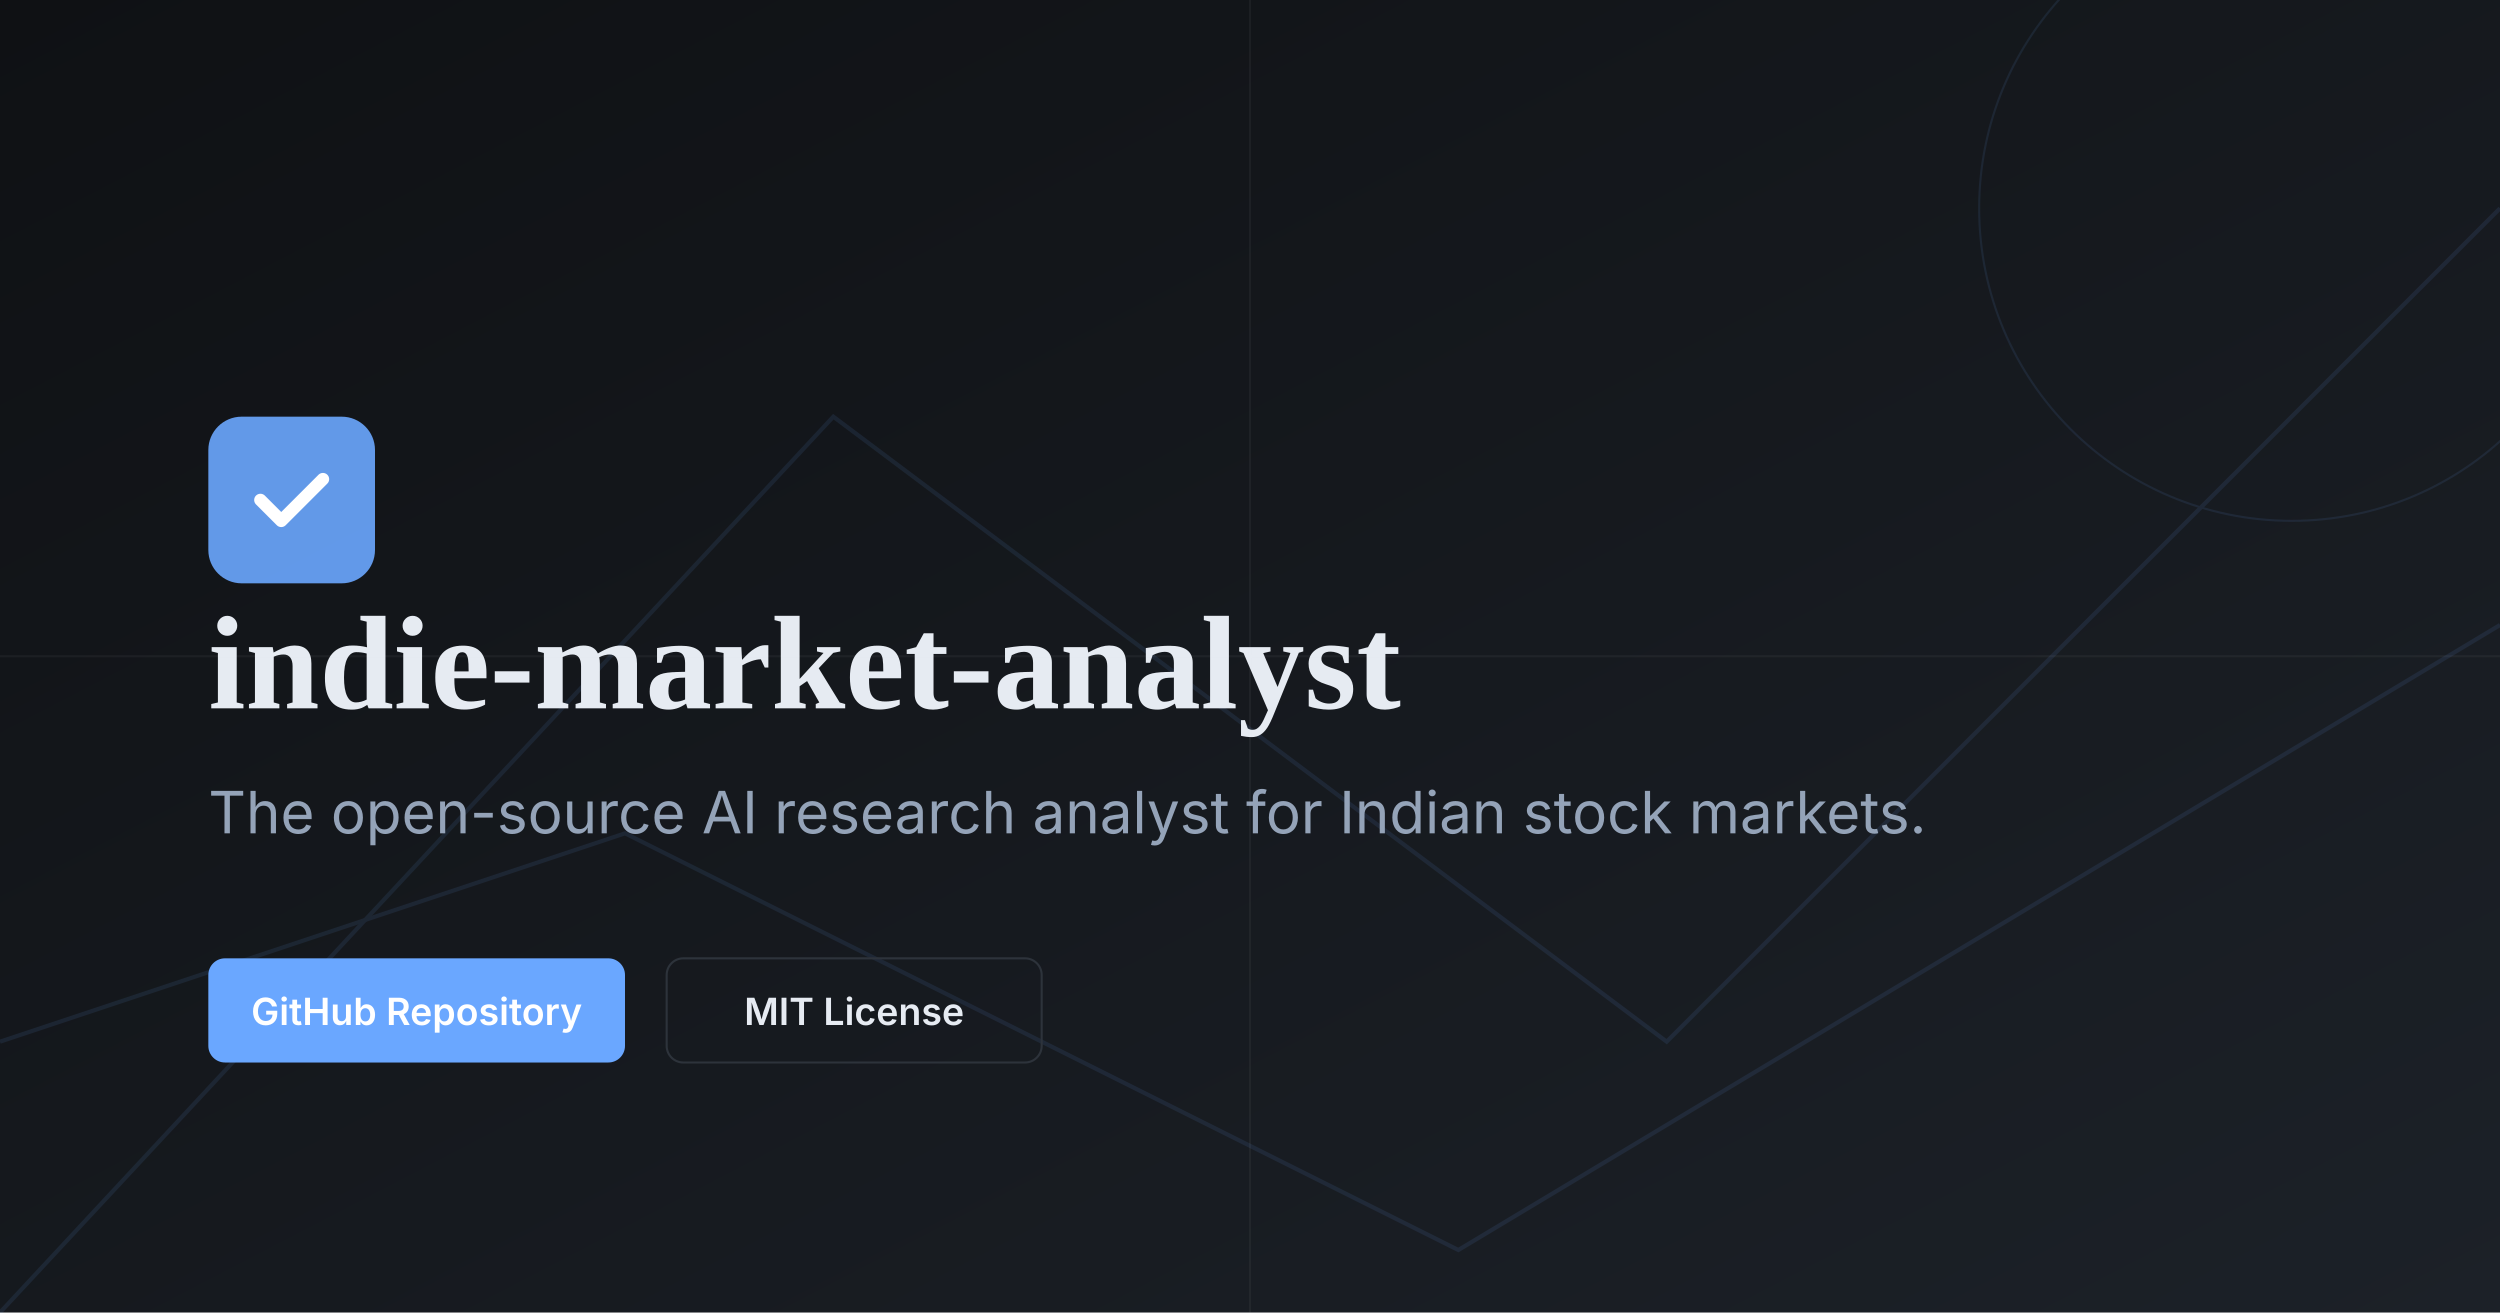
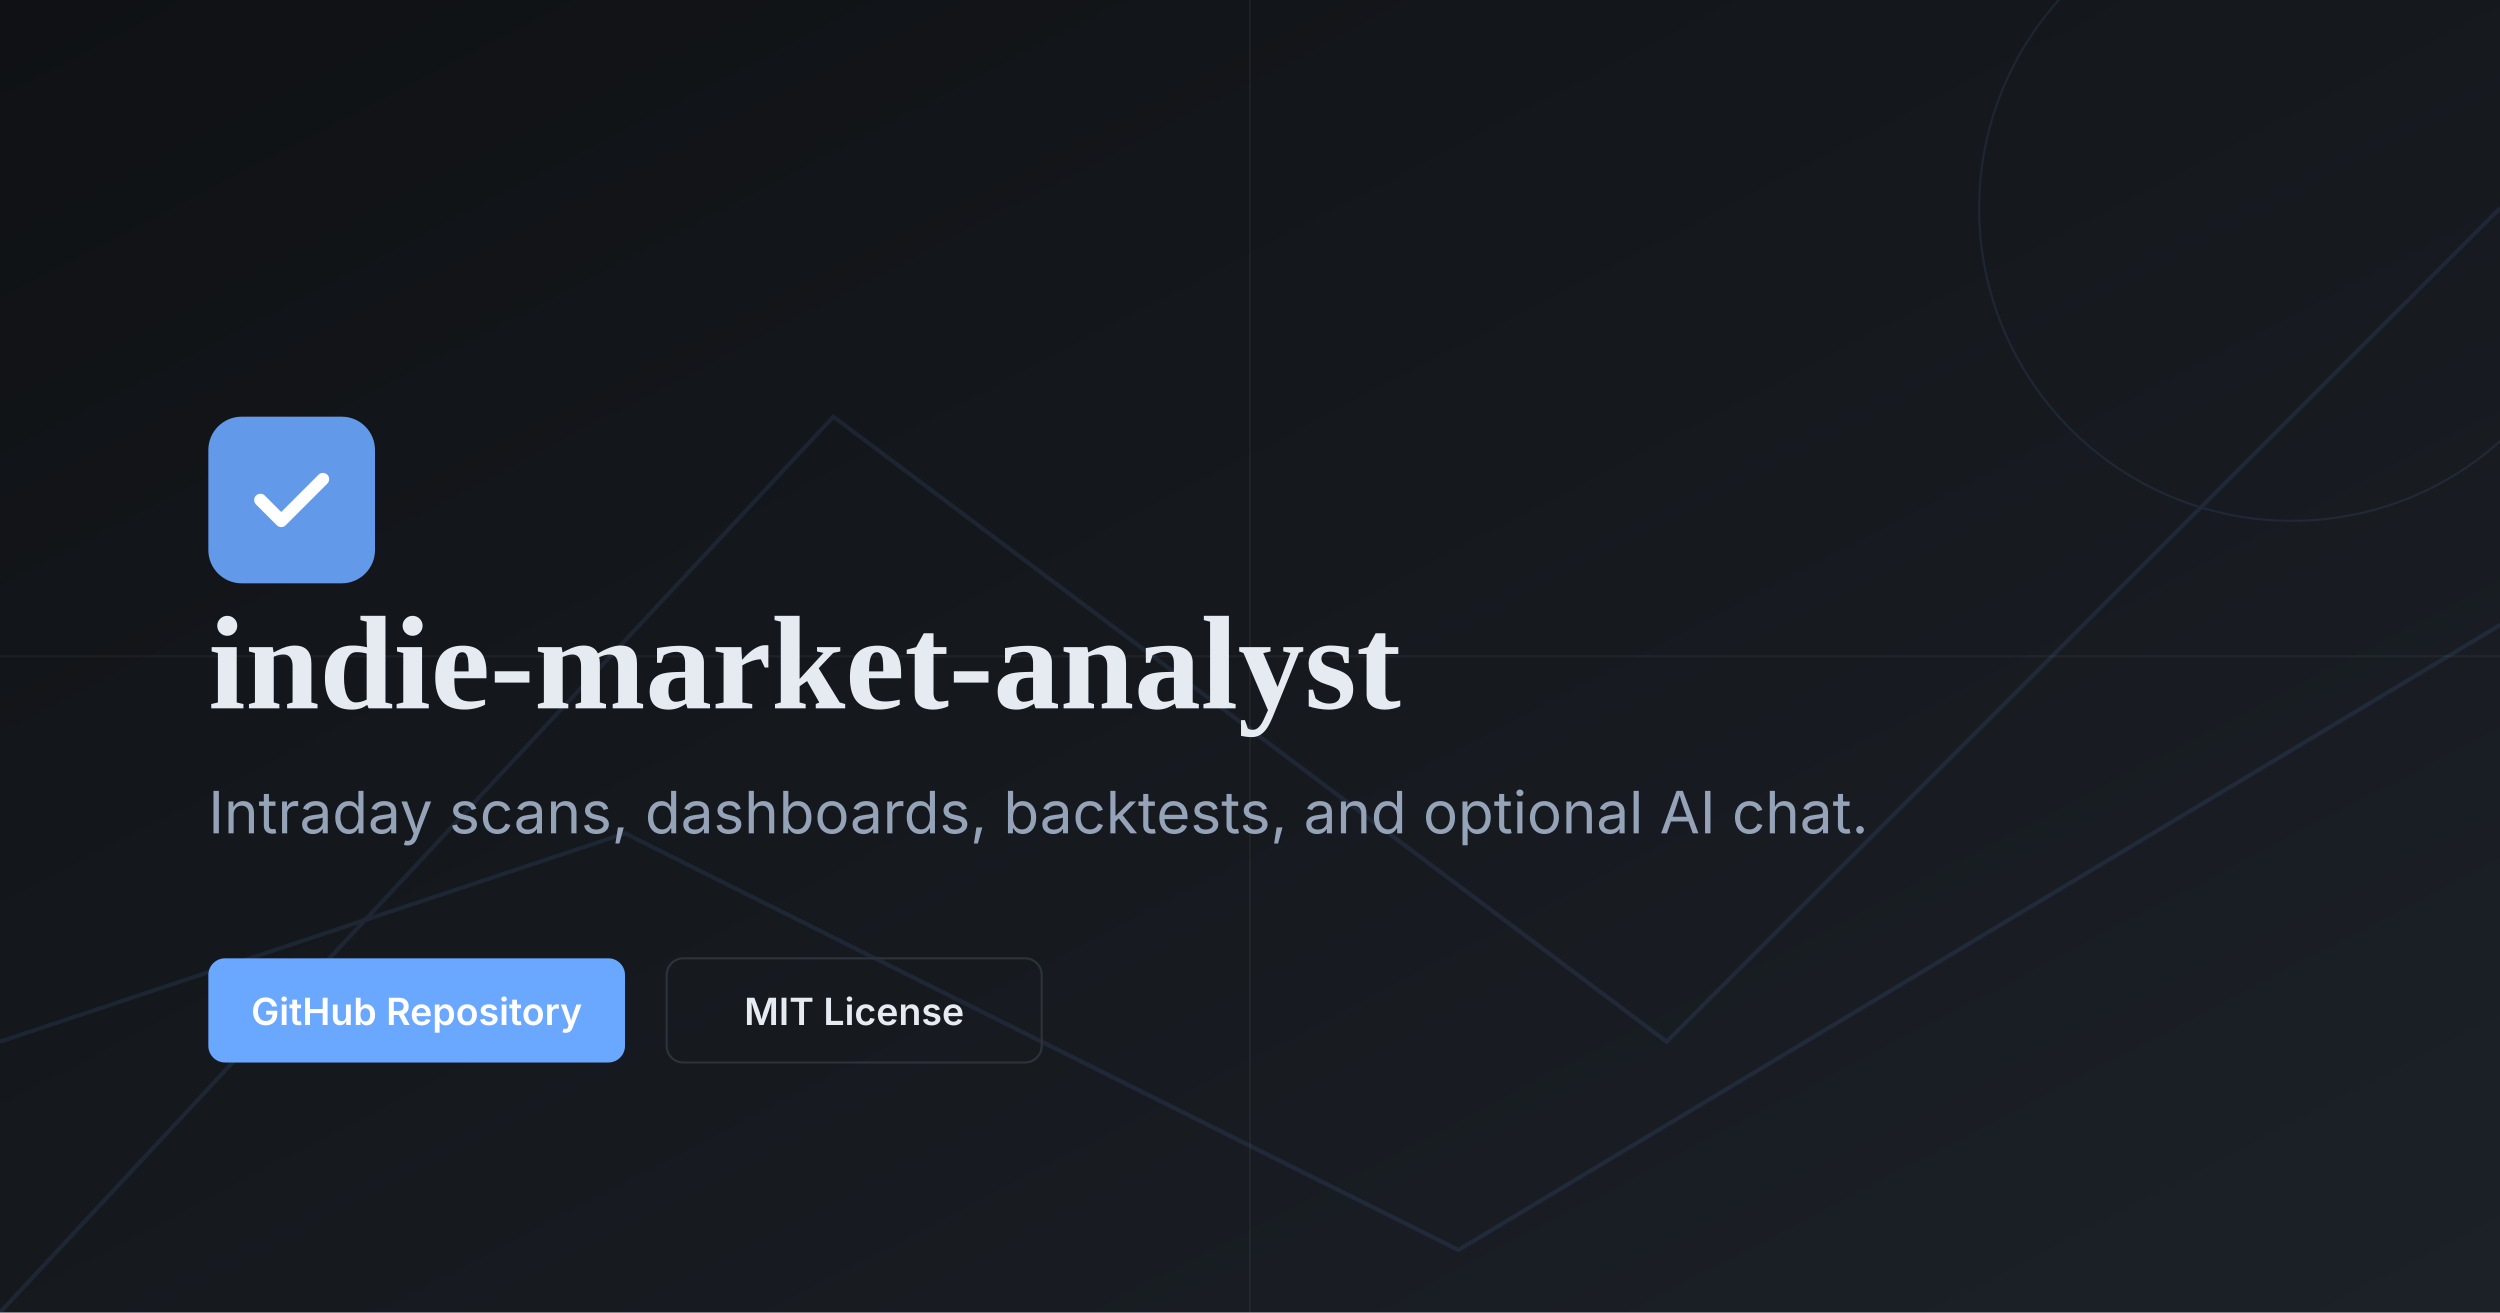
<svg xmlns="http://www.w3.org/2000/svg" width="1200" height="630" viewBox="0 0 1200 630">
  <defs>
    <linearGradient id="bg-grad" x1="0%" y1="0%" x2="100%" y2="100%">
      <stop offset="0%" style="stop-color:#0f1114;stop-opacity:1" />
      <stop offset="100%" style="stop-color:#1c2128;stop-opacity:1" />
    </linearGradient>
    <clipPath id="rect-clip">
      <rect x="0" y="0" width="1200" height="630" rx="0" />
    </clipPath>
  </defs>
  <rect width="1200" height="630" fill="url(#bg-grad)" />
  <g opacity="0.1">
    <path d="M0 630 L400 200 L800 500 L1200 100" fill="none" stroke="#6aa7ff" stroke-width="2" />
    <path d="M0 500 L300 400 L700 600 L1200 300" fill="none" stroke="#6aa7ff" stroke-width="2" />
    <circle cx="1100" cy="100" r="150" fill="none" stroke="#6aa7ff" stroke-width="1" />
  </g>
  <g transform="translate(100, 200)">
    <rect x="0" y="0" width="80" height="80" rx="16" fill="#6aa7ff" opacity="0.9" />
    <path d="M25 40 L35 50 L55 30" stroke="white" stroke-width="6" fill="none" stroke-linecap="round" stroke-linejoin="round" />
    <text x="0" y="140" font-family="Source Serif 4, serif" font-size="64" font-weight="700" fill="#e6ebf2">indie-market-analyst</text>
-     <text x="0" y="200" font-family="Inter, sans-serif" font-size="28" fill="#94a3b8">The open-source AI research analyst for Indian stock markets.</text>
+     <text x="0" y="200" font-family="Inter, sans-serif" font-size="28" fill="#94a3b8">Intraday scans, dashboards, backtests, and optional AI chat.</text>
    <g transform="translate(0, 260)">
      <rect x="0" y="0" width="200" height="50" rx="8" fill="#6aa7ff" />
      <text x="100" y="32" font-family="Inter, sans-serif" font-size="18" font-weight="600" fill="white" text-anchor="middle">GitHub Repository</text>
      <rect x="220" y="0" width="180" height="50" rx="8" fill="none" stroke="#2d333b" stroke-width="1" />
      <text x="310" y="32" font-family="Inter, sans-serif" font-size="18" font-weight="600" fill="#e6ebf2" text-anchor="middle">MIT License</text>
    </g>
  </g>
  <g opacity="0.05">
    <line x1="0" y1="315" x2="1200" y2="315" stroke="#e6ebf2" stroke-width="1" />
    <line x1="600" y1="0" x2="600" y2="630" stroke="#e6ebf2" stroke-width="1" />
  </g>
</svg>
